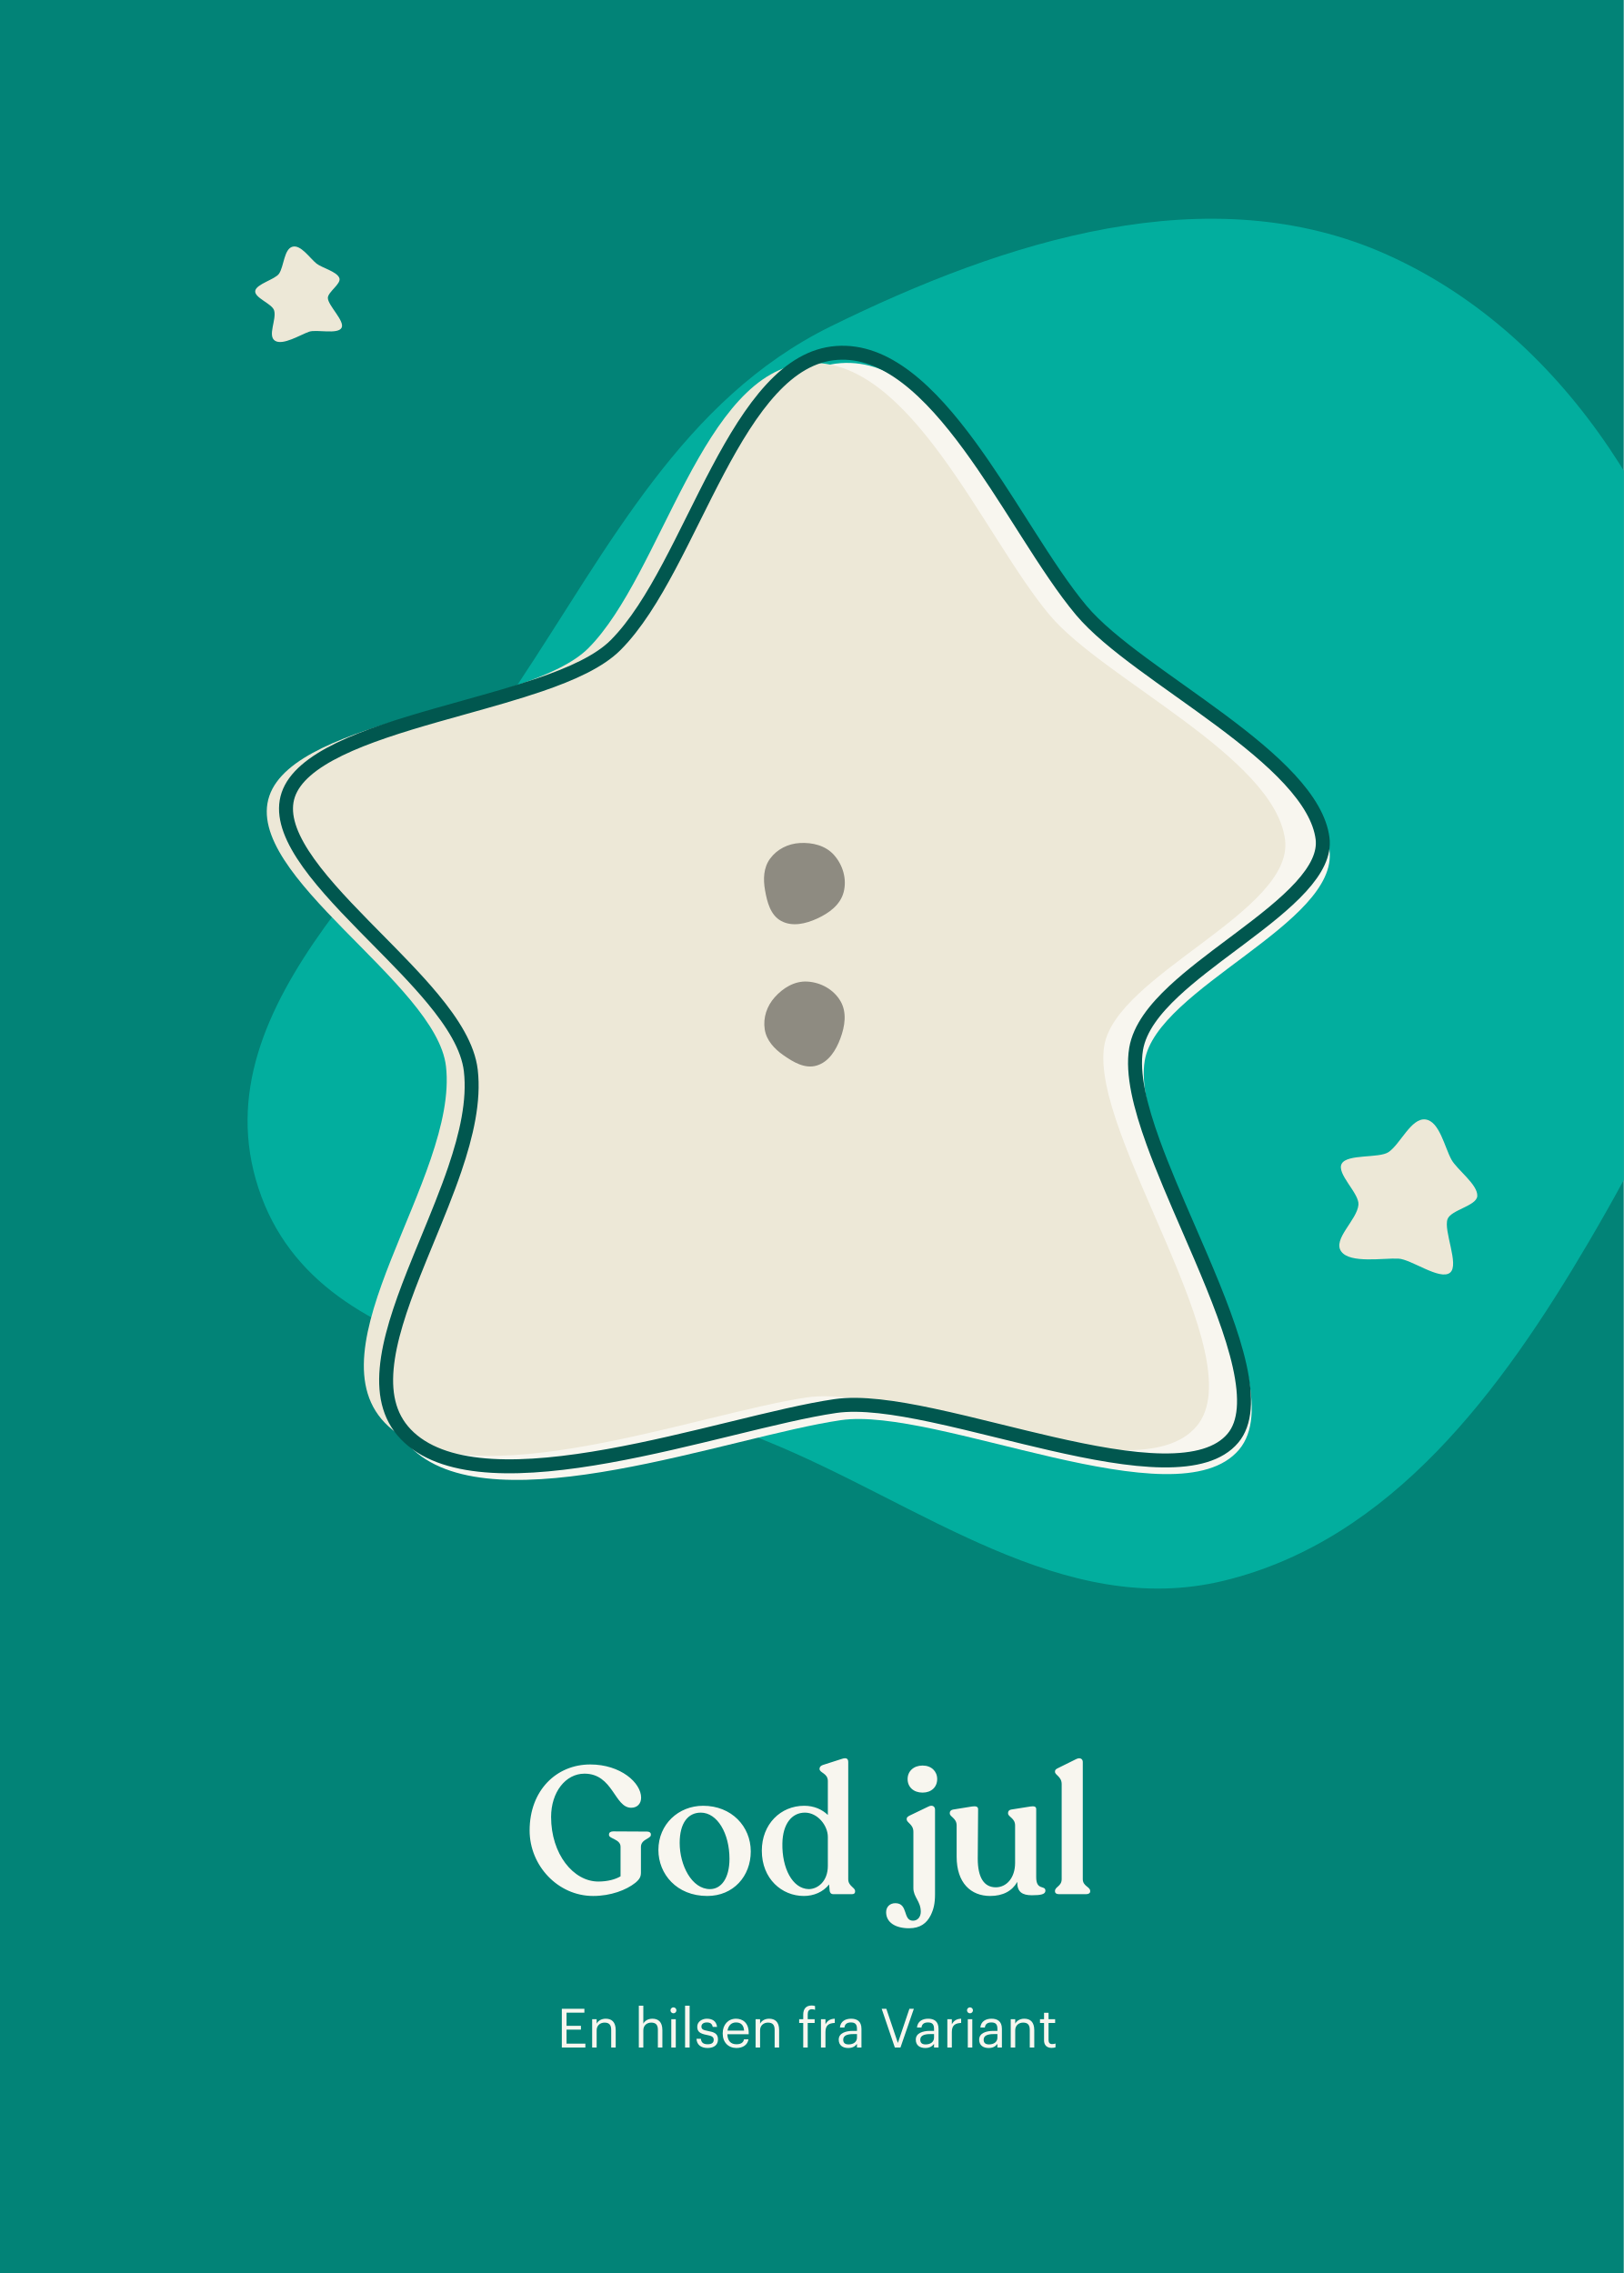
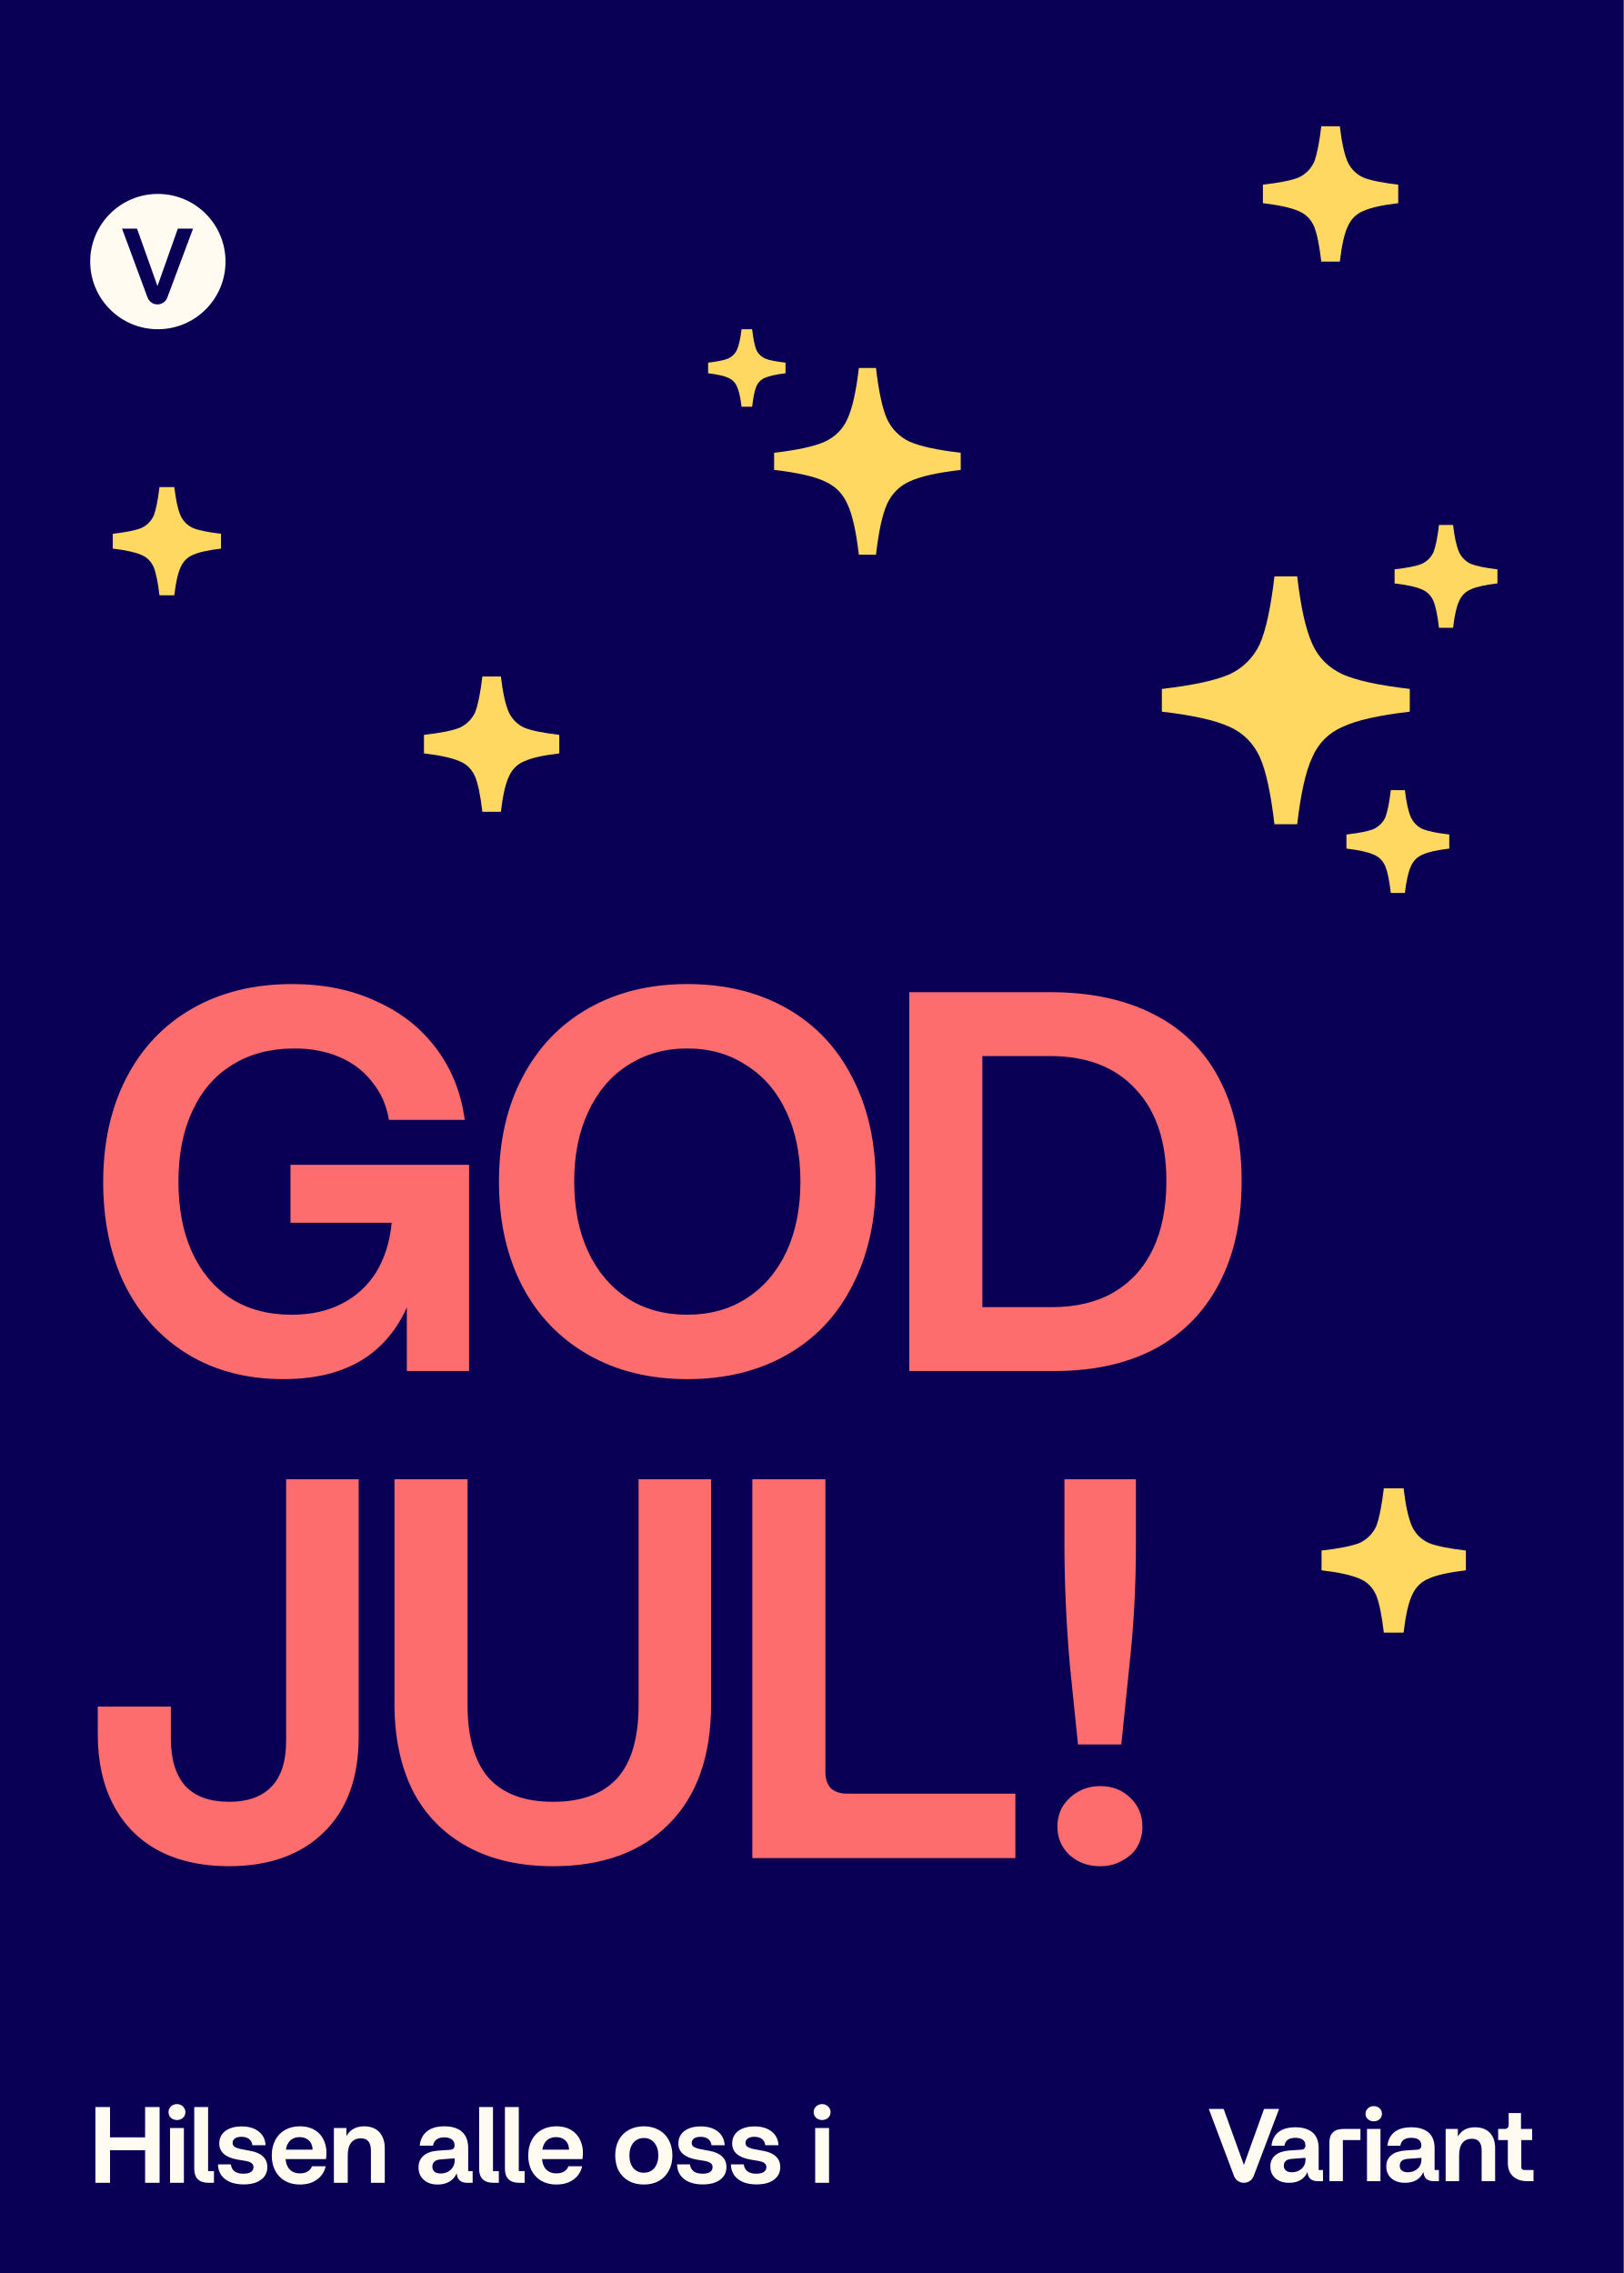
- <svg xmlns="http://www.w3.org/2000/svg" width="360" height="504" viewBox="0 0 360 504" fill="none">
-   <g clip-path="url(#clip0_1_6)">
-     <rect width="360" height="504" fill="white" />
-     <rect width="360" height="504" fill="#028377" />
-     <path d="M131.502 420.4C135.422 420.4 138.862 419.08 140.862 417.48C141.822 416.68 142.102 416.12 142.102 415.2V409.52C142.102 407.8 144.302 407.72 144.302 406.88V406.72C144.302 406.36 143.982 406.12 143.462 406.12L135.942 406.08C135.422 406.08 135.022 406.32 135.022 406.72V406.88C135.022 407.72 137.582 407.8 137.582 409.48V416.04C136.462 416.72 134.702 417.2 132.662 417.2C127.102 417.2 122.182 411.08 122.182 402.88C122.182 397.4 125.382 393.28 129.582 393.28C135.942 393.28 136.222 400.84 139.942 400.84C141.262 400.84 142.142 399.96 142.142 398.6C142.142 395.32 137.622 391.24 130.862 391.24C123.382 391.24 117.422 396.96 117.422 405.88C117.422 413.68 123.702 420.4 131.502 420.4ZM156.813 420.4C162.613 420.4 166.453 416 166.453 410.52C166.453 405 162.213 400.4 155.893 400.4C150.413 400.4 145.973 404.52 145.973 410.2C145.973 415.52 150.013 420.4 156.813 420.4ZM157.413 418.88C153.373 418.88 150.692 413.6 150.692 408.64C150.692 404.24 152.533 401.92 155.372 401.92C159.053 401.92 161.733 406.56 161.733 412.16C161.733 416.48 159.893 418.88 157.413 418.88ZM188.063 416.68V390.72C188.063 389.92 187.623 389.68 186.663 390L182.423 391.36C181.983 391.52 181.703 391.8 181.703 392.16V392.24C181.703 393.12 183.543 393.16 183.543 394.92V402.44C182.263 401.2 180.463 400.4 178.303 400.4C173.063 400.4 168.903 404.48 168.903 410.36C168.903 416.6 173.343 420.4 178.223 420.4C180.423 420.4 182.503 419.52 183.823 417.84L183.943 419.24C183.983 419.68 184.263 420 184.743 420H188.903C189.343 420 189.583 419.8 189.583 419.44V419.32C189.583 418.48 188.063 418.24 188.063 416.68ZM179.303 418.88C175.663 418.8 173.343 414.16 173.463 408.72C173.543 404.48 175.503 401.92 178.463 401.92C181.263 401.92 183.543 404.76 183.543 407.32V413.72C183.543 417.2 181.263 418.88 179.303 418.88ZM204.545 397.48C206.505 397.48 207.785 396.24 207.785 394.48C207.785 392.76 206.505 391.48 204.545 391.48C202.545 391.48 201.225 392.76 201.225 394.48C201.225 396.24 202.545 397.48 204.545 397.48ZM201.545 427.56C204.025 427.56 205.465 426.44 206.345 424.68C206.985 423.36 207.305 422.12 207.305 420V401.24C207.305 400.6 206.745 400.12 205.865 400.56L201.705 402.56C201.265 402.8 201.025 402.96 201.025 403.28V403.4C201.025 404.2 202.505 404.48 202.505 406.16V418.64C202.505 420.68 204.145 421.56 204.145 423.88C204.145 425.04 203.465 425.88 202.425 425.88C200.105 425.88 201.425 422 198.505 422C197.305 422 196.465 422.8 196.465 424C196.465 426.28 198.545 427.56 201.545 427.56ZM229.737 416.24V401.16C229.737 400.56 229.297 400.44 228.457 400.56L224.177 401.24C223.737 401.32 223.497 401.6 223.497 401.96V402.08C223.497 402.88 225.057 403.12 225.057 404.76V413.08C225.057 416.36 223.177 418.48 220.777 418.48C218.177 418.48 216.777 416.32 216.777 412.12L216.857 401.16C216.857 400.56 216.337 400.44 215.497 400.56L211.297 401.24C210.857 401.32 210.577 401.6 210.577 401.96V402.08C210.577 402.88 212.097 403.12 212.097 404.76V411.68C212.097 417.52 215.257 420.4 219.537 420.4C222.377 420.4 224.417 419.28 225.537 417.28C225.497 419.52 226.657 420.24 228.777 420.24C230.737 420.24 231.777 420.04 231.777 419.24C231.777 417.92 229.737 419.28 229.737 416.24ZM234.745 420H240.825C241.345 420 241.705 419.76 241.705 419.4V419.28C241.705 418.36 240.065 418.24 240.065 416.68V390.68C240.065 390.08 239.545 389.6 238.625 390.04L234.585 392.04C234.185 392.24 233.905 392.4 233.905 392.76V392.88C233.905 393.6 235.385 393.92 235.385 395.6V416.68C235.385 418.24 233.905 418.36 233.905 419.28V419.4C233.905 419.76 234.225 420 234.745 420Z" fill="#F8F6EF" />
-     <path d="M124.562 454H129.782V453.148H125.606V450.04H128.798V449.188H125.606V446.272H129.566V445.42H124.562V454ZM131.287 454H132.283V450.196C132.283 449.068 133.111 448.48 134.035 448.48C135.043 448.48 135.511 448.972 135.511 450.076V454H136.507V450.148C136.507 448.324 135.595 447.616 134.299 447.616C133.267 447.616 132.571 448.132 132.283 448.72V447.724H131.287V454ZM141.635 454H142.631V450.196C142.631 449.068 143.459 448.48 144.383 448.48C145.391 448.48 145.859 448.972 145.859 450.076V454H146.855V450.148C146.855 448.324 145.943 447.616 144.647 447.616C143.615 447.616 142.919 448.132 142.631 448.72V444.724H141.635V454ZM149.311 446.416C149.671 446.416 149.971 446.116 149.971 445.756C149.971 445.396 149.671 445.096 149.311 445.096C148.951 445.096 148.651 445.396 148.651 445.756C148.651 446.116 148.951 446.416 149.311 446.416ZM148.831 454H149.827V447.724H148.831V454ZM151.889 454H152.897V444.724H151.889V454ZM156.88 454.108C158.404 454.108 159.184 453.34 159.184 452.2C159.184 450.868 158.272 450.58 156.976 450.34C155.824 450.136 155.512 449.908 155.512 449.344C155.512 448.804 155.98 448.444 156.7 448.444C157.492 448.444 157.876 448.744 158.02 449.428H158.98C158.812 448.072 157.84 447.616 156.712 447.616C155.728 447.616 154.588 448.216 154.588 449.38C154.588 450.472 155.14 450.928 156.772 451.228C157.744 451.408 158.236 451.624 158.236 452.284C158.236 452.956 157.816 453.28 156.868 453.28C155.86 453.28 155.464 452.812 155.392 452.068H154.42C154.48 453.352 155.38 454.108 156.88 454.108ZM163.269 454.108C164.685 454.108 165.729 453.448 165.945 452.188H164.949C164.817 452.92 164.253 453.28 163.281 453.28C161.997 453.28 161.313 452.488 161.265 451.06H165.993V450.736C165.993 448.492 164.625 447.616 163.173 447.616C161.445 447.616 160.233 448.936 160.233 450.832V450.928C160.233 452.86 161.493 454.108 163.269 454.108ZM161.301 450.256C161.469 449.14 162.153 448.444 163.173 448.444C164.205 448.444 164.877 448.96 164.973 450.256H161.301ZM167.522 454H168.518V450.196C168.518 449.068 169.346 448.48 170.27 448.48C171.278 448.48 171.746 448.972 171.746 450.076V454H172.742V450.148C172.742 448.324 171.83 447.616 170.534 447.616C169.502 447.616 168.806 448.132 168.518 448.72V447.724H167.522V454ZM178.085 454H179.081V448.564H180.617V447.724H179.081V446.596C179.081 445.96 179.345 445.516 179.993 445.516C180.269 445.516 180.521 445.576 180.701 445.648V444.808C180.449 444.724 180.281 444.688 179.957 444.688C178.709 444.688 178.085 445.432 178.085 446.704V447.724H177.185V448.564H178.085V454ZM182.018 454H183.014V450.556C183.014 449.008 183.818 448.612 185.078 448.552V447.616C183.95 447.652 183.41 448.144 183.014 448.852V447.724H182.018V454ZM188.043 454.108C188.967 454.108 189.531 453.796 189.999 453.208V454H190.995V449.86C190.995 448.108 189.903 447.616 188.703 447.616C187.491 447.616 186.351 448.144 186.219 449.572H187.215C187.311 448.804 187.791 448.444 188.655 448.444C189.615 448.444 189.999 448.864 189.999 449.86V450.316H189.099C187.491 450.316 185.955 450.808 185.955 452.26C185.955 453.544 186.879 454.108 188.043 454.108ZM188.139 453.316C187.263 453.316 186.951 452.908 186.951 452.26C186.951 451.336 187.875 451.024 189.135 451.024H189.999V451.804C189.999 452.776 189.195 453.316 188.139 453.316ZM198.395 454H199.643L202.607 445.42H201.623L199.067 452.992L196.511 445.42H195.479L198.395 454ZM205.129 454.108C206.053 454.108 206.617 453.796 207.085 453.208V454H208.081V449.86C208.081 448.108 206.989 447.616 205.789 447.616C204.577 447.616 203.437 448.144 203.305 449.572H204.301C204.397 448.804 204.877 448.444 205.741 448.444C206.701 448.444 207.085 448.864 207.085 449.86V450.316H206.185C204.577 450.316 203.041 450.808 203.041 452.26C203.041 453.544 203.965 454.108 205.129 454.108ZM205.225 453.316C204.349 453.316 204.037 452.908 204.037 452.26C204.037 451.336 204.961 451.024 206.221 451.024H207.085V451.804C207.085 452.776 206.281 453.316 205.225 453.316ZM210.037 454H211.033V450.556C211.033 449.008 211.837 448.612 213.097 448.552V447.616C211.969 447.652 211.429 448.144 211.033 448.852V447.724H210.037V454ZM215.053 446.416C215.413 446.416 215.713 446.116 215.713 445.756C215.713 445.396 215.413 445.096 215.053 445.096C214.693 445.096 214.393 445.396 214.393 445.756C214.393 446.116 214.693 446.416 215.053 446.416ZM214.573 454H215.569V447.724H214.573V454ZM219.18 454.108C220.104 454.108 220.668 453.796 221.136 453.208V454H222.132V449.86C222.132 448.108 221.04 447.616 219.84 447.616C218.628 447.616 217.488 448.144 217.356 449.572H218.352C218.448 448.804 218.928 448.444 219.792 448.444C220.752 448.444 221.136 448.864 221.136 449.86V450.316H220.236C218.628 450.316 217.092 450.808 217.092 452.26C217.092 453.544 218.016 454.108 219.18 454.108ZM219.276 453.316C218.4 453.316 218.088 452.908 218.088 452.26C218.088 451.336 219.012 451.024 220.272 451.024H221.136V451.804C221.136 452.776 220.332 453.316 219.276 453.316ZM224.088 454H225.084V450.196C225.084 449.068 225.912 448.48 226.836 448.48C227.844 448.48 228.312 448.972 228.312 450.076V454H229.308V450.148C229.308 448.324 228.396 447.616 227.1 447.616C226.068 447.616 225.372 448.132 225.084 448.72V447.724H224.088V454ZM233.168 454.084C233.576 454.084 233.816 454.024 234.02 453.952V453.112C233.804 453.196 233.564 453.244 233.252 453.244C232.748 453.244 232.472 452.944 232.472 452.332V448.564H233.936V447.724H232.472V446.296H231.476V447.724H230.576V448.564H231.476V452.428C231.476 453.412 232.028 454.084 233.168 454.084Z" fill="#F8F6EF" />
-     <path fill-rule="evenodd" clip-rule="evenodd" d="M382.28 161.52C390.44 201.511 372.891 240.209 352.226 275.406C332.86 308.391 308.496 341.481 271.325 350.503C235.687 359.152 204.075 333.423 170.104 319.607C129.659 303.158 70.906 304.951 57.305 263.462C43.706 221.98 90.844 187.836 114.982 151.463C135.101 121.147 151.46 88.508 184.092 72.415C222.783 53.335 268.217 38.803 307.563 56.493C348.299 74.808 373.352 117.757 382.28 161.52Z" fill="#02AE9E" />
-     <path d="M186.424 314.898C207.51 311.806 260.948 337.723 274.704 321.445C287.883 305.851 250.384 255.3 253.802 235.172C256.537 219.061 296.817 204.708 294.758 188.497C292.381 169.776 253.526 152.065 241.411 137.596C226.35 119.611 209.822 78.832 186.424 80.516C162.769 82.218 153.627 128.304 136.901 145.116C123.621 158.465 70.684 160.777 64.614 178.601C58.508 196.531 102.463 221.037 104.637 239.853C107.551 265.081 72.886 304.276 91.598 321.445C109.96 338.293 161.768 318.514 186.424 314.898Z" fill="#F8F6EF" />
-     <path d="M178.903 309.855C199.536 306.829 251.825 332.189 265.285 316.261C278.18 301.003 241.487 251.539 244.832 231.844C247.508 216.079 286.922 202.035 284.907 186.173C282.581 167.855 244.562 150.525 232.707 136.367C217.971 118.769 201.798 78.867 178.903 80.515C155.758 82.18 146.812 127.275 130.445 143.726C117.451 156.787 65.653 159.05 59.714 176.49C53.739 194.034 96.749 218.013 98.876 236.425C101.727 261.109 67.808 299.461 86.118 316.261C104.084 332.747 154.778 313.393 178.903 309.855Z" fill="#EDE8D7" />
-     <path d="M273.333 318.913C270.328 322.468 264.973 323.916 257.746 323.825C250.581 323.734 242.009 322.136 233.079 320.09C229.334 319.232 225.501 318.289 221.699 317.353C216.535 316.082 211.428 314.826 206.675 313.816C198.418 312.061 190.806 310.947 185.179 311.772C178.869 312.697 170.854 314.651 162.188 316.764L162.101 316.785C153.425 318.9 144.054 321.185 134.888 322.831C125.684 324.483 116.77 325.475 109.051 325.022C101.311 324.569 94.986 322.676 90.731 318.772C86.477 314.868 85.177 309.691 85.728 303.449C86.285 297.149 88.718 289.966 91.725 282.351C92.694 279.899 93.724 277.398 94.762 274.877C96.912 269.657 99.096 264.352 100.84 259.225C103.429 251.612 105.16 244.095 104.384 237.375C103.78 232.144 100.326 226.735 95.933 221.436C92.326 217.086 87.919 212.622 83.564 208.211C82.576 207.211 81.591 206.213 80.618 205.22C75.312 199.801 70.382 194.521 67.151 189.51C63.899 184.465 62.606 180.057 63.912 176.222C65.232 172.346 69.216 169.063 75.225 166.138C81.171 163.244 88.725 160.876 96.627 158.617C98.626 158.046 100.648 157.481 102.668 156.917C108.579 155.266 114.474 153.62 119.721 151.823C126.714 149.427 132.882 146.663 136.511 143.015C140.902 138.601 144.733 132.339 148.355 125.545C150.174 122.135 151.957 118.558 153.74 114.976L153.824 114.808C155.583 111.275 157.343 107.741 159.153 104.324C162.842 97.365 166.686 91.006 171.031 86.291C175.366 81.587 180.08 78.649 185.514 78.258C190.923 77.869 196.03 79.918 200.964 83.678C205.912 87.449 210.583 92.863 215.062 98.991C219.041 104.436 222.815 110.369 226.474 116.12C226.93 116.838 227.385 117.553 227.838 118.264C231.9 124.636 235.846 130.698 239.721 135.326C242.908 139.132 247.786 143.081 253.222 147.108C255.828 149.038 258.589 151.005 261.385 152.997L261.79 153.285C264.728 155.379 267.701 157.501 270.595 159.654C276.393 163.969 281.809 168.362 285.913 172.814C290.038 177.288 292.683 181.656 293.223 185.907C293.654 189.305 291.894 192.831 288.419 196.648C284.969 200.437 280.113 204.208 274.972 208.07C274.378 208.516 273.781 208.963 273.182 209.411C268.647 212.805 264.024 216.266 260.275 219.775C256.066 223.714 252.671 227.969 251.89 232.567C250.952 238.092 252.821 245.444 255.672 253.318C257.842 259.311 260.667 265.822 263.497 272.344C264.417 274.465 265.338 276.587 266.237 278.693C269.923 287.331 273.245 295.699 274.834 302.857C276.445 310.112 276.15 315.58 273.333 318.913Z" stroke="#01574F" stroke-width="3.095" />
-     <path fill-rule="evenodd" clip-rule="evenodd" d="M177.323 186.927C180.136 186.768 183.033 187.474 184.906 189.579C186.896 191.815 187.802 194.948 187.039 197.843C186.302 200.641 183.824 202.458 181.195 203.666C178.639 204.84 175.664 205.546 173.191 204.205C170.817 202.917 170.085 200.044 169.615 197.385C169.181 194.935 169.269 192.383 170.745 190.38C172.291 188.283 174.722 187.075 177.323 186.927Z" fill="#8E8B81" />
-     <path fill-rule="evenodd" clip-rule="evenodd" d="M171.756 221.135C173.632 219.033 176.18 217.484 178.992 217.648C181.98 217.821 184.837 219.397 186.345 221.983C187.802 224.482 187.334 227.52 186.329 230.233C185.352 232.871 183.748 235.473 181.051 236.273C178.462 237.041 175.913 235.528 173.699 233.98C171.66 232.554 169.918 230.687 169.546 228.227C169.156 225.651 170.02 223.078 171.756 221.135Z" fill="#8E8B81" />
-     <path d="M310.033 279.077C312.888 279.209 319.261 283.988 321.488 282.197C323.622 280.481 319.978 272.866 320.943 270.304C321.715 268.253 327.385 267.393 327.529 265.206C327.695 262.68 323.032 259.355 321.807 257.14C320.284 254.387 319.151 248.596 316.027 248.219C312.869 247.838 310.487 253.672 307.855 255.458C305.765 256.875 298.737 255.826 297.482 258.017C296.219 260.222 301.38 264.572 301.185 267.105C300.923 270.501 295.357 274.775 297.381 277.514C299.368 280.202 306.695 278.923 310.033 279.077Z" fill="#EDE8D7" />
-     <path d="M68.521 73.554C70.168 72.975 74.873 74.221 75.723 72.696C76.539 71.235 72.73 67.758 72.689 66.086C72.656 64.747 75.67 62.961 75.25 61.689C74.765 60.221 71.363 59.406 70.161 58.433C68.668 57.223 66.699 54.203 64.844 54.705C62.968 55.213 62.956 59.063 61.874 60.677C61.016 61.959 56.795 62.976 56.587 64.504C56.377 66.042 60.296 67.323 60.766 68.802C61.396 70.785 59.224 74.481 60.998 75.569C62.739 76.636 66.595 74.232 68.521 73.554Z" fill="#EDE8D7" />
+ <svg xmlns="http://www.w3.org/2000/svg" fill="none" height="504" viewBox="0 0 360 504" width="360">
+   <path d="m0 0h360v504h-360z" fill="#090055" />
+   <path d="m62.84 305.8c-8 0-15-1.8-21-5.4s-10.68-8.68-14.04-15.24c-3.28-6.64-4.92-14.32-4.92-23.04 0-8.8 1.72-16.52 5.16-23.16s8.32-11.76 14.64-15.36 13.68-5.4 22.08-5.4c7.04 0 13.28 1.28 18.72 3.84 5.52 2.48 9.96 6 13.32 10.56 3.36 4.48 5.44 9.72 6.24 15.72h-16.8c-.56-3.28-1.8-6.08-3.72-8.4-1.84-2.4-4.24-4.24-7.2-5.52s-6.32-1.92-10.08-1.92c-5.28 0-9.84 1.2-13.68 3.6-3.84 2.32-6.8 5.72-8.88 10.2-2.08 4.4-3.12 9.64-3.12 15.72 0 6 1 11.2 3 15.6s4.88 7.84 8.64 10.32c3.76 2.4 8.24 3.6 13.44 3.6 4.24 0 7.92-.8 11.04-2.4 3.2-1.6 5.76-3.92 7.68-6.96 1.92-3.12 3.08-6.8 3.48-11.04h-22.44v-12.84h39.6v45.72h-13.8v-21.12l2.88-3.24c-1.28 8.48-4.44 14.96-9.48 19.44s-11.96 6.72-20.76 6.72zm89.545 0c-8.32 0-15.64-1.8-21.96-5.4s-11.2-8.68-14.64-15.24c-3.44-6.64-5.16-14.36-5.16-23.16s1.72-16.48 5.16-23.04c3.44-6.64 8.32-11.76 14.64-15.36s13.64-5.4 21.96-5.4c8.4 0 15.76 1.8 22.08 5.4s11.16 8.72 14.52 15.36c3.44 6.64 5.16 14.32 5.16 23.04s-1.72 16.4-5.16 23.04c-3.36 6.64-8.2 11.76-14.52 15.36s-13.68 5.4-22.08 5.4zm0-14.28c4.96 0 9.32-1.2 13.08-3.6 3.84-2.48 6.8-5.92 8.88-10.32 2.08-4.48 3.12-9.68 3.12-15.6s-1.04-11.08-3.12-15.48c-2.08-4.48-5.04-7.92-8.88-10.32-3.76-2.48-8.12-3.72-13.08-3.72s-9.36 1.24-13.2 3.72c-3.76 2.4-6.68 5.84-8.76 10.32-2.08 4.4-3.12 9.56-3.12 15.48s1.04 11.12 3.12 15.6c2.08 4.4 5 7.84 8.76 10.32 3.76 2.4 8.16 3.6 13.2 3.6zm49.217-71.52h31.2c8.88 0 16.48 1.6 22.8 4.8 6.4 3.2 11.28 7.96 14.64 14.28s5.04 13.92 5.04 22.8-1.68 16.48-5.04 22.8c-3.28 6.32-8.08 11.16-14.4 14.52-6.32 3.28-13.88 4.88-22.68 4.8h-31.56zm31.56 69.84c5.36 0 9.92-1.08 13.68-3.24 3.84-2.24 6.76-5.44 8.76-9.6s3-9.2 3-15.12c0-8.8-2.28-15.6-6.84-20.4-4.48-4.88-10.8-7.32-18.96-7.32h-15v55.68zm-169.722 38.16h16.08v57.12c0 9.12-2.6 16.2-7.8 21.24-5.12 4.96-12.12 7.44-21 7.44-6 0-11.2-1.16-15.6-3.48-4.32-2.32-7.64-5.68-9.96-10.08s-3.48-9.6-3.48-15.6v-6.24h16.2v7.08c0 4.64 1.08 8.16 3.24 10.56 2.16 2.32 5.4 3.48 9.72 3.48 4 0 7.08-1.08 9.24-3.24 2.24-2.24 3.36-5.68 3.36-10.32zm59.182 85.8c-7.36 0-13.68-1.44-18.96-4.32-5.28-2.88-9.32-7-12.12-12.36-2.72-5.44-4.08-11.88-4.08-19.32v-49.8h16.2v50.04c0 7.2 1.56 12.6 4.68 16.2 3.2 3.52 7.96 5.28 14.28 5.28 6.24 0 10.96-1.72 14.16-5.16 3.2-3.52 4.8-8.96 4.8-16.32v-50.04h16.08v49.8c0 11.52-3.12 20.4-9.36 26.64-6.16 6.24-14.72 9.36-25.68 9.36zm44.176-85.8h16.2v64.92c0 1.52.4 2.72 1.2 3.6.88.8 2.12 1.2 3.72 1.2h37.2v14.28h-58.32zm70.405 41.28c-.8-9.2-1.2-18.12-1.2-26.76v-14.52h15.84v14.52c0 9.2-.48 18.12-1.44 26.76l-1.8 17.52h-9.6zm6.72 44.52c-2.72 0-5-.84-6.84-2.52-1.76-1.68-2.64-3.76-2.64-6.24 0-1.68.4-3.2 1.2-4.56.88-1.36 2.04-2.44 3.48-3.24s3.04-1.2 4.8-1.2c2.72 0 4.96.88 6.72 2.64 1.76 1.68 2.64 3.8 2.64 6.36 0 1.68-.4 3.2-1.2 4.56-.8 1.28-1.92 2.28-3.36 3-1.36.8-2.96 1.2-4.8 1.2z" fill="#fe6d6d" />
+   <path clip-rule="evenodd" d="m35 73c8.284 0 15-6.716 15-15s-6.716-15-15-15-15 6.716-15 15 6.716 15 15 15zm-7.942-22.299 5.655 15.273h.001c.338.914 1.214 1.522 2.193 1.522.977 0 1.851-.605 2.191-1.517l5.7-15.279h-3.37l-4.513 12.732-4.536-12.732z" fill="#fffbf0" fill-rule="evenodd" />
+   <path d="m282.56 127.8c-.8 6.88-1.88 11.88-3.24 15-1.44 3.04-3.68 5.28-6.72 6.72-3.12 1.36-8.12 2.44-15 3.24v5.04c6.88.8 11.88 1.92 15 3.36 3.04 1.36 5.28 3.6 6.72 6.72 1.36 3.04 2.44 8 3.24 14.88h5.04c.8-6.88 1.92-11.84 3.36-14.88 1.36-3.12 3.6-5.36 6.72-6.72 3.04-1.44 8-2.56 14.88-3.36v-5.04c-6.88-.8-11.84-1.88-14.88-3.24-3.12-1.44-5.36-3.68-6.72-6.72-1.44-3.12-2.56-8.12-3.36-15zm36.48-11.4c-.32 2.72-.72 4.72-1.2 6-.56 1.2-1.44 2.08-2.64 2.64-1.2.48-3.2.88-6 1.2v3.12c2.72.32 4.72.76 6 1.32 1.2.48 2.08 1.36 2.64 2.64.48 1.2.88 3.16 1.2 5.88h3.12c.32-2.72.76-4.68 1.32-5.88.56-1.28 1.44-2.16 2.64-2.64 1.2-.56 3.16-1 5.88-1.32v-3.12c-2.72-.32-4.68-.72-5.88-1.2-1.2-.56-2.08-1.44-2.64-2.64-.56-1.28-1-3.28-1.32-6zm-10.68 58.8c-.32 2.72-.72 4.72-1.2 6-.56 1.2-1.44 2.08-2.64 2.64-1.2.48-3.2.88-6 1.2v3.12c2.72.32 4.72.76 6 1.32 1.2.48 2.08 1.36 2.64 2.64.48 1.2.88 3.16 1.2 5.88h3.12c.32-2.72.76-4.68 1.32-5.88.56-1.28 1.44-2.16 2.64-2.64 1.2-.56 3.16-1 5.88-1.32v-3.12c-2.72-.32-4.68-.72-5.88-1.2-1.2-.56-2.08-1.44-2.64-2.64-.56-1.28-1-3.28-1.32-6z" fill="#ffd862" />
+   <g fill="#fffbf0">
+     <path d="m32.168 476.776h-7.776v7.224h-3.24v-16.8h3.24v6.72h7.776v-6.72h3.216v16.8h-3.216zm5.531-4.92h3.072v12.144h-3.072zm1.536-1.776c-.544 0-.992-.168-1.344-.504s-.528-.752-.528-1.248c0-.32.08-.616.24-.888s.384-.488.672-.648.608-.24.96-.24c.528 0 .968.176 1.32.528.368.336.552.752.552 1.248s-.176.912-.528 1.248-.8.504-1.344.504zm6.975 13.92c-1.024 0-1.808-.264-2.352-.792-.528-.528-.792-1.288-.792-2.28v-13.728h3.072v14.208h1.296v2.592zm9.316-7.08c1.232.224 2.16.64 2.784 1.248.64.592.96 1.376.96 2.352 0 1.184-.472 2.12-1.416 2.808-.928.688-2.2 1.032-3.816 1.032-1.168 0-2.176-.176-3.024-.528-.848-.368-1.504-.88-1.968-1.536-.464-.672-.704-1.464-.72-2.376h2.856c.08.656.352 1.168.816 1.536.48.352 1.136.528 1.968.528.704 0 1.248-.12 1.632-.36.4-.256.6-.624.6-1.104 0-.368-.136-.656-.408-.864-.272-.224-.712-.392-1.32-.504l-1.872-.312c-1.312-.24-2.304-.656-2.976-1.248s-1.008-1.36-1.008-2.304c0-.768.192-1.432.576-1.992.4-.576.968-1.016 1.704-1.32.752-.32 1.64-.48 2.664-.48 1.568 0 2.824.368 3.768 1.104.96.736 1.48 1.76 1.56 3.072h-2.928c-.064-.576-.304-1.032-.72-1.368s-.984-.504-1.704-.504c-.64 0-1.128.128-1.464.384-.336.24-.504.568-.504.984 0 .352.144.632.432.84.304.208.8.384 1.488.528zm10.969 7.464c-1.248 0-2.344-.264-3.288-.792-.944-.544-1.672-1.296-2.184-2.256-.512-.976-.768-2.112-.768-3.408 0-1.28.256-2.408.768-3.384s1.232-1.728 2.16-2.256c.944-.544 2.048-.816 3.312-.816 1.36 0 2.512.312 3.456.936s1.616 1.488 2.016 2.592c.416 1.088.52 2.336.312 3.744h-9.84l.888-.912c-.08 1.28.16 2.28.72 3 .576.72 1.392 1.08 2.448 1.08.72 0 1.312-.152 1.776-.456.464-.32.76-.696.888-1.128h3.048c-.16.784-.496 1.488-1.008 2.112-.512.608-1.168 1.088-1.968 1.44-.8.336-1.712.504-2.736.504zm-3.984-7.728h7.656l-.96.864c.144-.704.12-1.328-.072-1.872-.176-.56-.504-.992-.984-1.296-.464-.32-1.04-.48-1.728-.48-.64 0-1.192.144-1.656.432s-.824.712-1.08 1.272c-.24.56-.36 1.24-.36 2.04zm19.723.216c0-.928-.184-1.616-.552-2.064s-.928-.672-1.68-.672c-.896 0-1.608.32-2.136.96-.512.624-.768 1.576-.768 2.856v6.048h-3.072v-12.144h2.784v2.88l-.312-.384c.336-.944.864-1.656 1.584-2.136.72-.496 1.608-.744 2.664-.744.944 0 1.76.192 2.448.576s1.208.944 1.56 1.68c.368.72.552 1.576.552 2.568v7.704h-3.072zm14.826 7.512c-1.312 0-2.352-.352-3.12-1.056s-1.152-1.616-1.152-2.736c0-1.072.36-1.928 1.08-2.568.736-.656 1.792-1.04 3.168-1.152l2.832-.192c.304-.032.528-.12.672-.264.16-.16.24-.4.24-.72 0-.592-.208-1.032-.624-1.32-.4-.304-.952-.456-1.656-.456-.752 0-1.336.168-1.752.504-.4.32-.648.768-.744 1.344h-2.952c.144-1.376.68-2.432 1.608-3.168.928-.752 2.208-1.128 3.84-1.128 1.712 0 3.024.408 3.936 1.224s1.368 2.032 1.368 3.648v5.064h.984v2.592h-1.224c-.768 0-1.352-.208-1.752-.624-.384-.432-.576-1.056-.576-1.872v-1.176l.408.168c-.208 1.296-.728 2.272-1.56 2.928-.816.64-1.824.96-3.024.96zm.624-2.448c.592 0 1.12-.12 1.584-.36.48-.256.856-.6 1.128-1.032.272-.448.408-.944.408-1.488v-.48l-3.12.24c-.624.048-1.088.216-1.392.504-.288.272-.432.64-.432 1.104 0 .48.16.856.48 1.128.32.256.768.384 1.344.384zm11.689 2.064c-1.024 0-1.808-.264-2.352-.792-.528-.528-.792-1.288-.792-2.28v-13.728h3.072v14.208h1.296v2.592zm5.719 0c-1.024 0-1.808-.264-2.352-.792-.528-.528-.792-1.288-.792-2.28v-13.728h3.072v14.208h1.296v2.592zm8.262.384c-1.248 0-2.344-.264-3.288-.792-.944-.544-1.672-1.296-2.184-2.256-.512-.976-.768-2.112-.768-3.408 0-1.28.256-2.408.768-3.384s1.232-1.728 2.16-2.256c.944-.544 2.048-.816 3.312-.816 1.36 0 2.512.312 3.456.936s1.616 1.488 2.016 2.592c.416 1.088.52 2.336.312 3.744h-9.84l.888-.912c-.08 1.28.16 2.28.72 3 .576.72 1.392 1.08 2.448 1.08.72 0 1.312-.152 1.776-.456.464-.32.76-.696.888-1.128h3.048c-.16.784-.496 1.488-1.008 2.112-.512.608-1.168 1.088-1.968 1.44-.8.336-1.712.504-2.736.504zm-3.984-7.728h7.656l-.96.864c.144-.704.12-1.328-.072-1.872-.176-.56-.504-.992-.984-1.296-.464-.32-1.04-.48-1.728-.48-.64 0-1.192.144-1.656.432s-.824.712-1.08 1.272c-.24.56-.36 1.24-.36 2.04zm23.393 7.728c-1.28 0-2.4-.264-3.36-.792-.96-.544-1.704-1.296-2.232-2.256-.512-.976-.768-2.112-.768-3.408 0-1.28.256-2.408.768-3.384.528-.976 1.272-1.728 2.232-2.256.96-.544 2.072-.816 3.336-.816 1.28 0 2.392.272 3.336.816.96.528 1.696 1.28 2.208 2.256.528.96.792 2.088.792 3.384 0 1.28-.264 2.408-.792 3.384-.512.976-1.248 1.736-2.208 2.28-.944.528-2.048.792-3.312.792zm0-2.616c.624 0 1.176-.152 1.656-.456.496-.32.872-.768 1.128-1.344.272-.592.408-1.272.408-2.04 0-1.168-.296-2.104-.888-2.808-.576-.704-1.344-1.056-2.304-1.056-.656 0-1.224.16-1.704.48s-.856.776-1.128 1.368c-.256.576-.384 1.248-.384 2.016 0 1.168.288 2.104.864 2.808.592.688 1.376 1.032 2.352 1.032zm14.552-4.848c1.232.224 2.16.64 2.784 1.248.64.592.96 1.376.96 2.352 0 1.184-.472 2.12-1.416 2.808-.928.688-2.2 1.032-3.816 1.032-1.168 0-2.176-.176-3.024-.528-.848-.368-1.504-.88-1.968-1.536-.464-.672-.704-1.464-.72-2.376h2.856c.08.656.352 1.168.816 1.536.48.352 1.136.528 1.968.528.704 0 1.248-.12 1.632-.36.4-.256.6-.624.6-1.104 0-.368-.136-.656-.408-.864-.272-.224-.712-.392-1.32-.504l-1.872-.312c-1.312-.24-2.304-.656-2.976-1.248s-1.008-1.36-1.008-2.304c0-.768.192-1.432.576-1.992.4-.576.968-1.016 1.704-1.32.752-.32 1.64-.48 2.664-.48 1.568 0 2.824.368 3.768 1.104.96.736 1.48 1.76 1.56 3.072h-2.928c-.064-.576-.304-1.032-.72-1.368s-.984-.504-1.704-.504c-.64 0-1.128.128-1.464.384-.336.24-.504.568-.504.984 0 .352.144.632.432.84.304.208.8.384 1.488.528zm11.929 0c1.232.224 2.16.64 2.784 1.248.64.592.96 1.376.96 2.352 0 1.184-.472 2.12-1.416 2.808-.928.688-2.2 1.032-3.816 1.032-1.168 0-2.176-.176-3.024-.528-.848-.368-1.504-.88-1.968-1.536-.464-.672-.704-1.464-.72-2.376h2.856c.08.656.352 1.168.816 1.536.48.352 1.136.528 1.968.528.704 0 1.248-.12 1.632-.36.4-.256.6-.624.6-1.104 0-.368-.136-.656-.408-.864-.272-.224-.712-.392-1.32-.504l-1.872-.312c-1.312-.24-2.304-.656-2.976-1.248s-1.008-1.36-1.008-2.304c0-.768.192-1.432.576-1.992.4-.576.968-1.016 1.704-1.32.752-.32 1.64-.48 2.664-.48 1.568 0 2.824.368 3.768 1.104.96.736 1.48 1.76 1.56 3.072h-2.928c-.064-.576-.304-1.032-.72-1.368s-.984-.504-1.704-.504c-.64 0-1.128.128-1.464.384-.336.24-.504.568-.504.984 0 .352.144.632.432.84.304.208.8.384 1.488.528zm11.493-5.064h3.072v12.144h-3.072zm1.536-1.776c-.544 0-.992-.168-1.344-.504s-.528-.752-.528-1.248c0-.32.08-.616.24-.888s.384-.488.672-.648.608-.24.96-.24c.528 0 .968.176 1.32.528.368.336.552.752.552 1.248s-.176.912-.528 1.248-.8.504-1.344.504z" />
+     <path d="m282.768 482.994c-.747-.664-1.12-1.533-1.12-2.609 0-1.075.35-1.853 1.074-2.47.7-.618 1.727-.961 3.057-1.076l2.755-.182c.583-.046.887-.367.887-.939s-.187-.984-.584-1.281c-.397-.275-.957-.412-1.633-.412-1.447 0-2.264.595-2.428 1.761h-2.871c.14-1.303.653-2.333 1.564-3.042.91-.71 2.148-1.053 3.758-1.053 1.611 0 2.894.389 3.805 1.167.887.778 1.33 1.945 1.33 3.478v4.827h.958v2.471h-1.191c-1.4 0-2.147-.687-2.241-2.036-.723 1.601-2.077 2.402-4.084 2.402-1.284 0-2.288-.343-3.034-1.006zm5.835-2.128c.56-.526.841-1.167.841-1.945v-.457l-3.034.228c-1.191.091-1.774.595-1.774 1.533 0 .458.163.801.467 1.052.303.252.747.389 1.307.389.887 0 1.61-.275 2.194-.801z" />
+     <path d="m294.742 474.987c0-.939.257-1.67.794-2.174.513-.503 1.261-.754 2.264-.754h3.827v2.47h-3.898v9.106h-2.987z" />
+     <path d="m304.571 470.364c-.537 0-.958-.16-1.308-.481-.349-.297-.513-.709-.513-1.19s.186-.869.537-1.212c.35-.321.77-.481 1.284-.481.513 0 .957.16 1.307.481.35.343.513.732.513 1.212s-.163.892-.513 1.19c-.35.321-.77.481-1.307.481zm-1.494 13.27v-11.577h2.987v11.577z" />
+     <path d="m308.472 482.994c-.748-.664-1.12-1.533-1.12-2.609 0-1.075.349-1.853 1.073-2.47.7-.618 1.727-.961 3.058-1.076l2.754-.182c.584-.046.887-.367.887-.939s-.187-.984-.584-1.281c-.396-.275-.957-.412-1.633-.412-1.447 0-2.264.595-2.428 1.761h-2.871c.14-1.303.653-2.333 1.564-3.042.91-.71 2.148-1.053 3.758-1.053 1.611 0 2.894.389 3.805 1.167.887.778 1.33 1.945 1.33 3.478v4.827h.958v2.471h-1.191c-1.4 0-2.147-.687-2.241-2.036-.723 1.601-2.077 2.402-4.084 2.402-1.283 0-2.287-.343-3.034-1.006zm5.835-2.128c.56-.526.841-1.167.841-1.945v-.457l-3.034.228c-1.191.091-1.774.595-1.774 1.533 0 .458.163.801.466 1.052.304.252.748.389 1.308.389.887 0 1.61-.275 2.194-.801z" />
+     <path d="m328.497 476.838c0-1.739-.723-2.609-2.17-2.609-.864 0-1.564.298-2.054.892-.513.618-.77 1.533-.77 2.746v5.765h-2.987v-11.575h2.707v1.693c.77-1.373 2.031-2.059 3.828-2.059 1.377 0 2.474.412 3.268 1.213.77.824 1.166 1.945 1.166 3.386v7.344h-2.987v-6.795z" />
+     <path d="m338.645 483.635c-1.377 0-2.451-.366-3.197-1.075-.77-.709-1.144-1.694-1.144-2.974v-5.057h-2.148v-2.47h1.377c.63 0 .957-.298.957-.915v-2.609h2.731v3.524h2.474v2.47h-2.405v5.949c0 .457.233.686.724.686h1.984v2.47h-1.354z" />
+     <path d="m273.602 482.514-5.602-14.897h3.291l4.493 12.42 4.47-12.42h3.338l-5.647 14.903c-.337.89-1.202 1.479-2.17 1.479-.97 0-1.837-.593-2.172-1.485z" />
  </g>
-   <defs>
-     <clipPath id="clip0_1_6">
-       <rect width="360" height="504" fill="white" />
-     </clipPath>
-   </defs>
+   <path d="m305.126 338.421c.674-1.796 1.235-4.603 1.685-8.421h4.378c.45 3.818 1.067 6.625 1.853 8.421.786 1.684 2.021 2.919 3.705 3.705 1.685.674 4.435 1.235 8.253 1.685v4.378c-3.818.45-6.568 1.067-8.253 1.853-1.684.674-2.919 1.909-3.705 3.705-.786 1.685-1.403 4.435-1.853 8.253h-4.378c-.45-3.818-1.011-6.568-1.685-8.253-.786-1.796-2.021-3.031-3.705-3.705-1.796-.786-4.603-1.403-8.421-1.853v-4.378c3.93-.45 6.737-1.011 8.421-1.685 1.684-.786 2.919-2.021 3.705-3.705z" fill="#ffd862" />
+   <path d="m194.213 81.59c.602 5.184 1.415 8.951 2.439 11.302 1.083 2.291 2.77 3.978 5.058 5.063 2.348 1.025 6.112 1.838 11.29 2.441v3.797c-5.178.603-8.942 1.447-11.29 2.532-2.288 1.025-3.975 2.713-5.058 5.063-1.024 2.291-1.837 6.028-2.439 11.212h-3.794c-.602-5.184-1.445-8.921-2.529-11.212-1.023-2.35-2.709-4.038-5.058-5.063-2.288-1.085-6.021-1.929-11.2-2.532v-3.797c5.179-.603 8.912-1.417 11.2-2.441 2.349-1.085 4.035-2.773 5.058-5.063 1.084-2.351 1.927-6.118 2.529-11.302zm-27.458-8.589c.241 2.049.542 3.556.903 4.521.422.904 1.084 1.567 1.987 1.989.903.362 2.409.663 4.516.904v2.351c-2.047.241-3.552.573-4.516.995-.903.362-1.565 1.025-1.987 1.989-.361.904-.662 2.381-.903 4.43h-2.349c-.24-2.049-.572-3.526-.993-4.43-.422-.964-1.084-1.627-1.987-1.989-.903-.422-2.379-.753-4.426-.995v-2.351c2.047-.241 3.523-.542 4.426-.904.903-.422 1.565-1.085 1.987-1.989.421-.964.753-2.471.993-4.521z" fill="#ffd862" />
+   <path d="m105.368 157.895c.632-1.684 1.158-4.316 1.579-7.895h4.106c.421 3.579 1 6.211 1.736 7.895.737 1.579 1.895 2.737 3.474 3.473 1.579.632 4.158 1.158 7.737 1.579v4.106c-3.579.421-6.158 1-7.737 1.736-1.579.632-2.737 1.79-3.474 3.474-.736 1.579-1.315 4.158-1.736 7.737h-4.106c-.421-3.579-.947-6.158-1.579-7.737-.736-1.684-1.894-2.842-3.473-3.474-1.684-.736-4.316-1.315-7.895-1.736v-4.106c3.684-.421 6.316-.947 7.895-1.579 1.579-.736 2.737-1.894 3.473-3.473z" fill="#ffd862" />
+   <path d="m34.095 114.316c.505-1.348.926-3.453 1.263-6.316h3.284c.337 2.863.8 4.968 1.389 6.316.59 1.263 1.516 2.189 2.779 2.779 1.263.505 3.326.926 6.189 1.263v3.284c-2.863.337-4.926.8-6.189 1.39-1.263.505-2.189 1.431-2.779 2.779-.59 1.263-1.053 3.326-1.389 6.189h-3.284c-.337-2.863-.758-4.926-1.263-6.189-.589-1.348-1.516-2.274-2.779-2.779-1.347-.59-3.453-1.053-6.316-1.39v-3.284c2.947-.337 5.053-.758 6.316-1.263 1.263-.59 2.189-1.516 2.779-2.779z" fill="#ffd862" />
+   <path d="m291.368 35.895c.632-1.684 1.158-4.316 1.579-7.895h4.106c.421 3.579 1 6.21 1.736 7.895.737 1.579 1.895 2.737 3.474 3.474 1.579.632 4.158 1.158 7.737 1.579v4.105c-3.579.421-6.158 1-7.737 1.737-1.579.631-2.737 1.789-3.474 3.474-.736 1.579-1.315 4.158-1.736 7.737h-4.106c-.421-3.579-.947-6.158-1.579-7.737-.736-1.684-1.894-2.842-3.473-3.474-1.684-.737-4.316-1.316-7.895-1.737v-4.105c3.684-.421 6.316-.947 7.895-1.579 1.579-.737 2.737-1.895 3.473-3.474z" fill="#ffd862" />
</svg>
